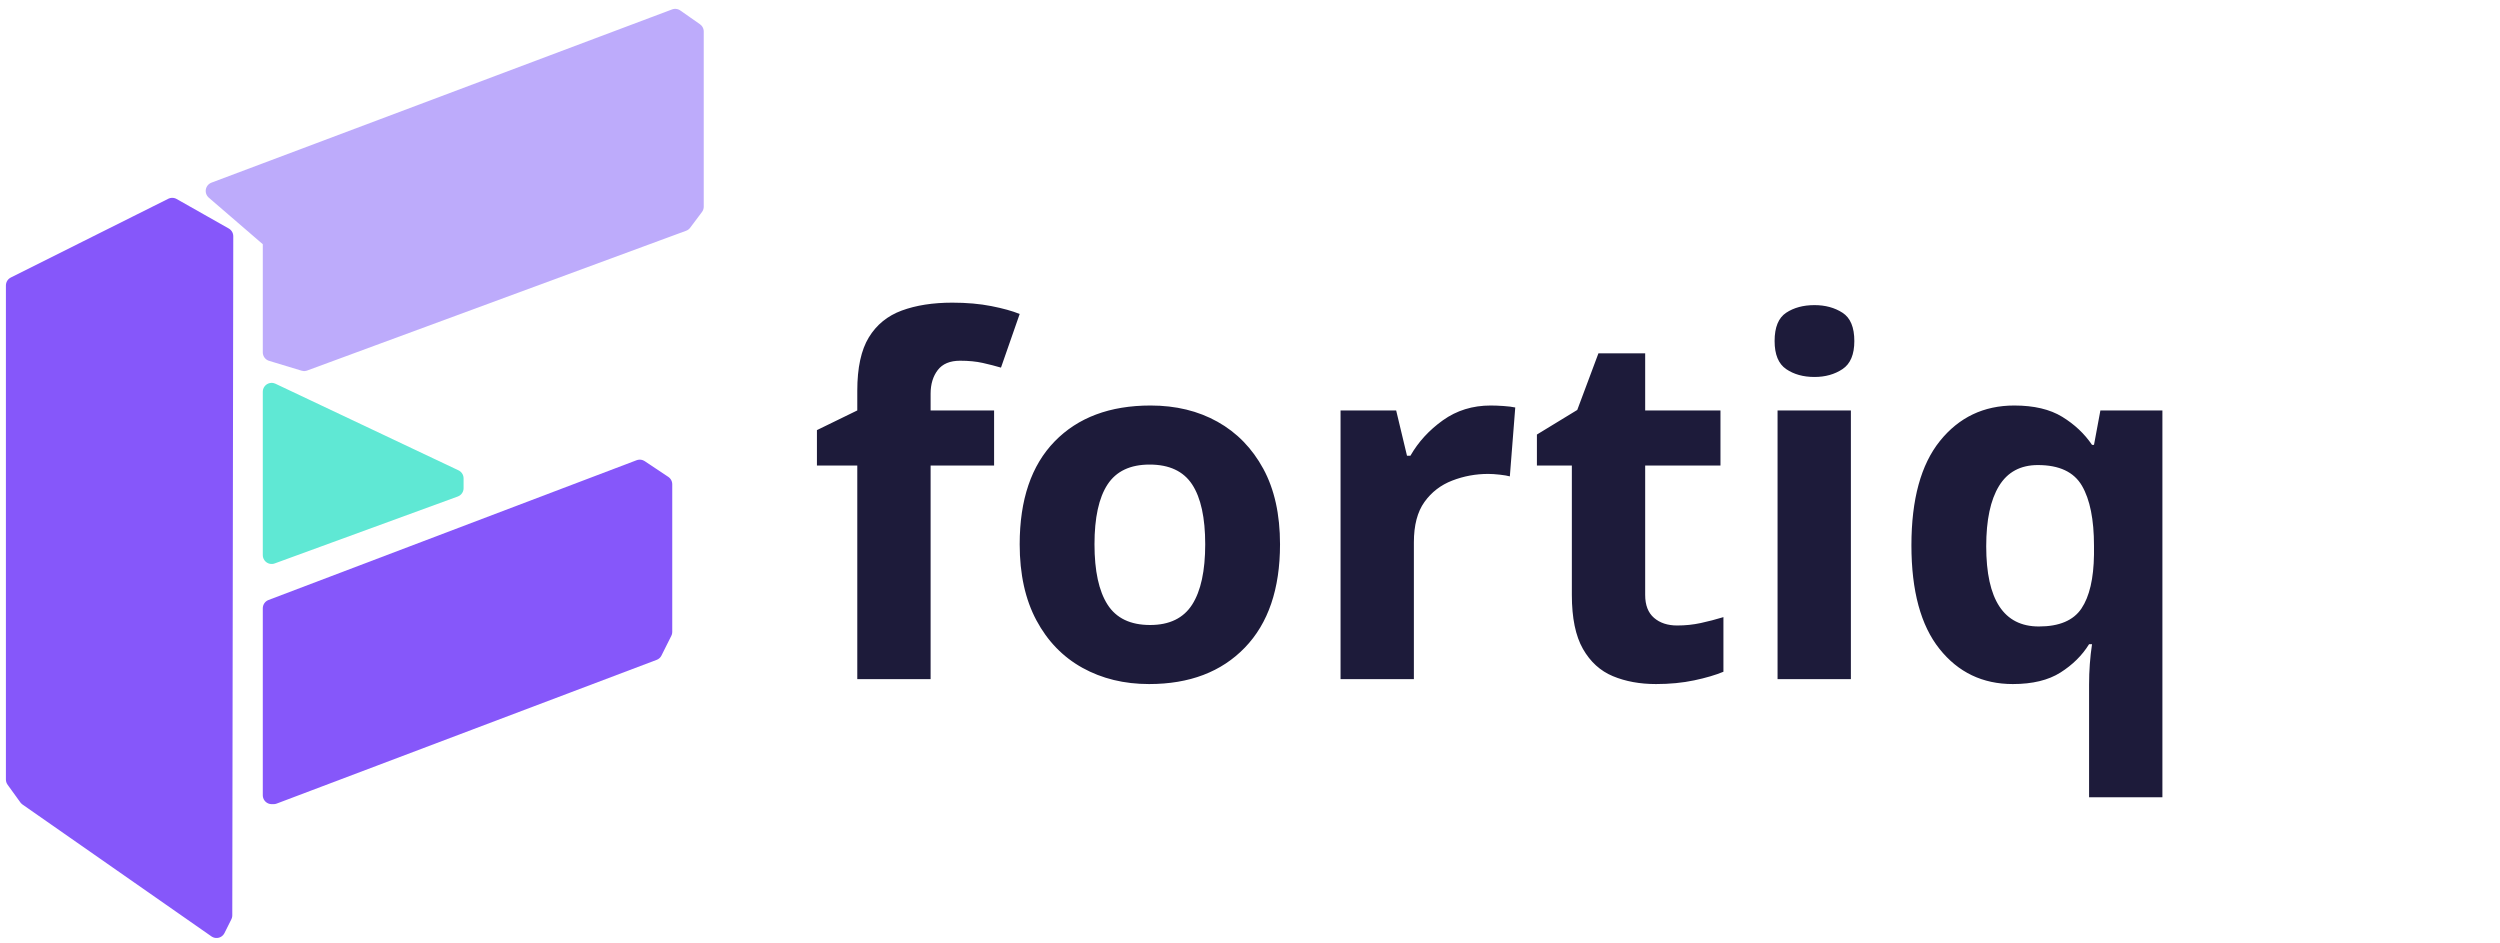
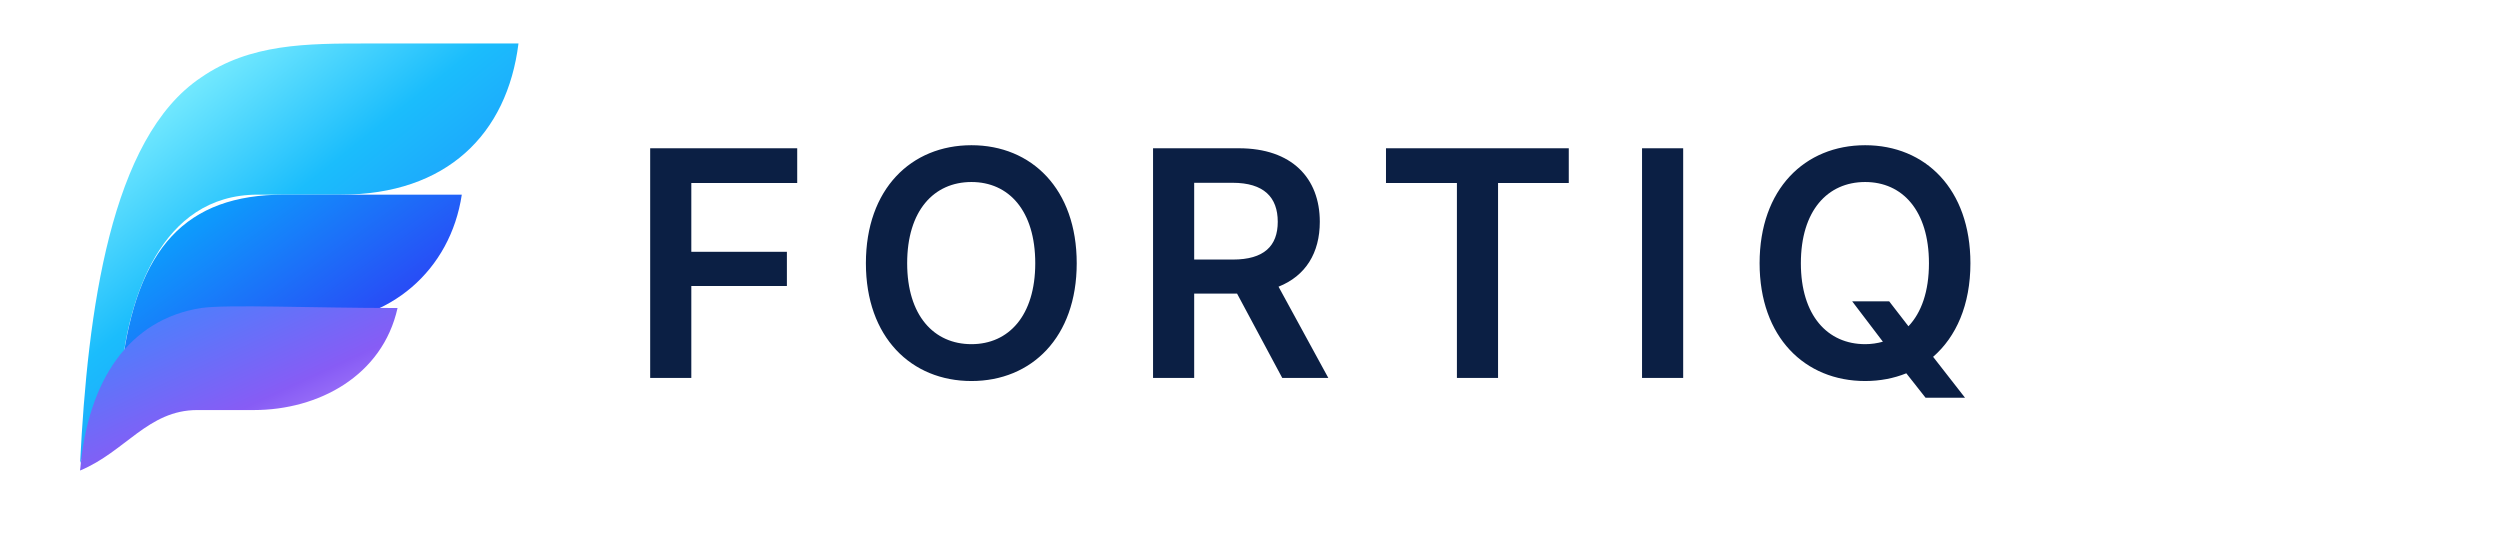
- <svg xmlns="http://www.w3.org/2000/svg" viewBox="0 0 2540 958" role="img" aria-label="FORTIQ">
-   <g transform="translate(-318,-154)">
-     <polygon points="333,444 493,364 546,394 545,1084 538,1098 346,964 333,946" fill="#8657FA" stroke="#8657FA" stroke-width="18" stroke-linejoin="round" />
-     <polygon points="536,348 1004,172 1024,186 1024,364 1012,380 627,522 594,512 594,398" fill="#BDABFB" stroke="#BDABFB" stroke-width="18" stroke-linejoin="round" />
-     <polygon points="594,552 780,640 780,650 594,718" fill="#5FE8D4" stroke="#5FE8D4" stroke-width="18" stroke-linejoin="round" />
-     <polygon points="594,772 968,630 992,646 992,796 982,816 596,962 594,962" fill="#8657FA" stroke="#8657FA" stroke-width="18" stroke-linejoin="round" />
+ <svg xmlns="http://www.w3.org/2000/svg" viewBox="0 0 602 132" role="img" aria-label="FORTIQ">
+   <defs>
+     <linearGradient id="ice" x1=".12" y1=".05" x2=".88" y2=".96">
+       <stop stop-color="#91F8FF" />
+       <stop offset=".4" stop-color="#1BBDFC" />
+       <stop offset="1" stop-color="#2274FC" />
+     </linearGradient>
+     <linearGradient id="mid" x1="0" y1="0" x2="1" y2="1">
+       <stop stop-color="#00C2FF" />
+       <stop offset=".6" stop-color="#284DF6" />
+       <stop offset="1" stop-color="#6F59FD" />
+     </linearGradient>
+     <linearGradient id="violet" x1="0" y1="0" x2=".9" y2="1">
+       <stop stop-color="#398BFF" />
+       <stop offset=".6" stop-color="#875CF5" />
+       <stop offset="1" stop-color="#C8A0FF" />
+     </linearGradient>
+   </defs>
+   <g transform="translate(2,-5) scale(.91)">
+     <path d="M19 128C21 88 27 42 51 26C64 17 79 17 95 17H135C132 41 116 57 88 57H66C40 57 32 85 30 103Z" fill="url(#ice)" />
+     <path d="M30 103C34 71 47 57 73 57H120C117 77 101 91 80 91H62C45 91 33 108 19 130L30 103Z" fill="url(#mid)" />
+     <path d="M19 130C21 106 32 90 51 87C58 86 80 87 103 87C99 105 82 114 65 114H50C37 114 31 125 19 130Z" fill="url(#violet)" />
  </g>
-   <text x="820" y="690" font-family="'SF Pro Rounded','Segoe UI Variable Display','Segoe UI',system-ui,sans-serif" font-size="500" font-weight="700" textLength="1660" lengthAdjust="spacingAndGlyphs" fill="#1D1B3A">fortiq</text>
+   <text x="151" y="91" font-family="Inter, Segoe UI, DejaVu Sans, sans-serif" font-size="76" font-weight="600" letter-spacing="9" fill="#0B1F44">FORTIQ</text>
</svg>
